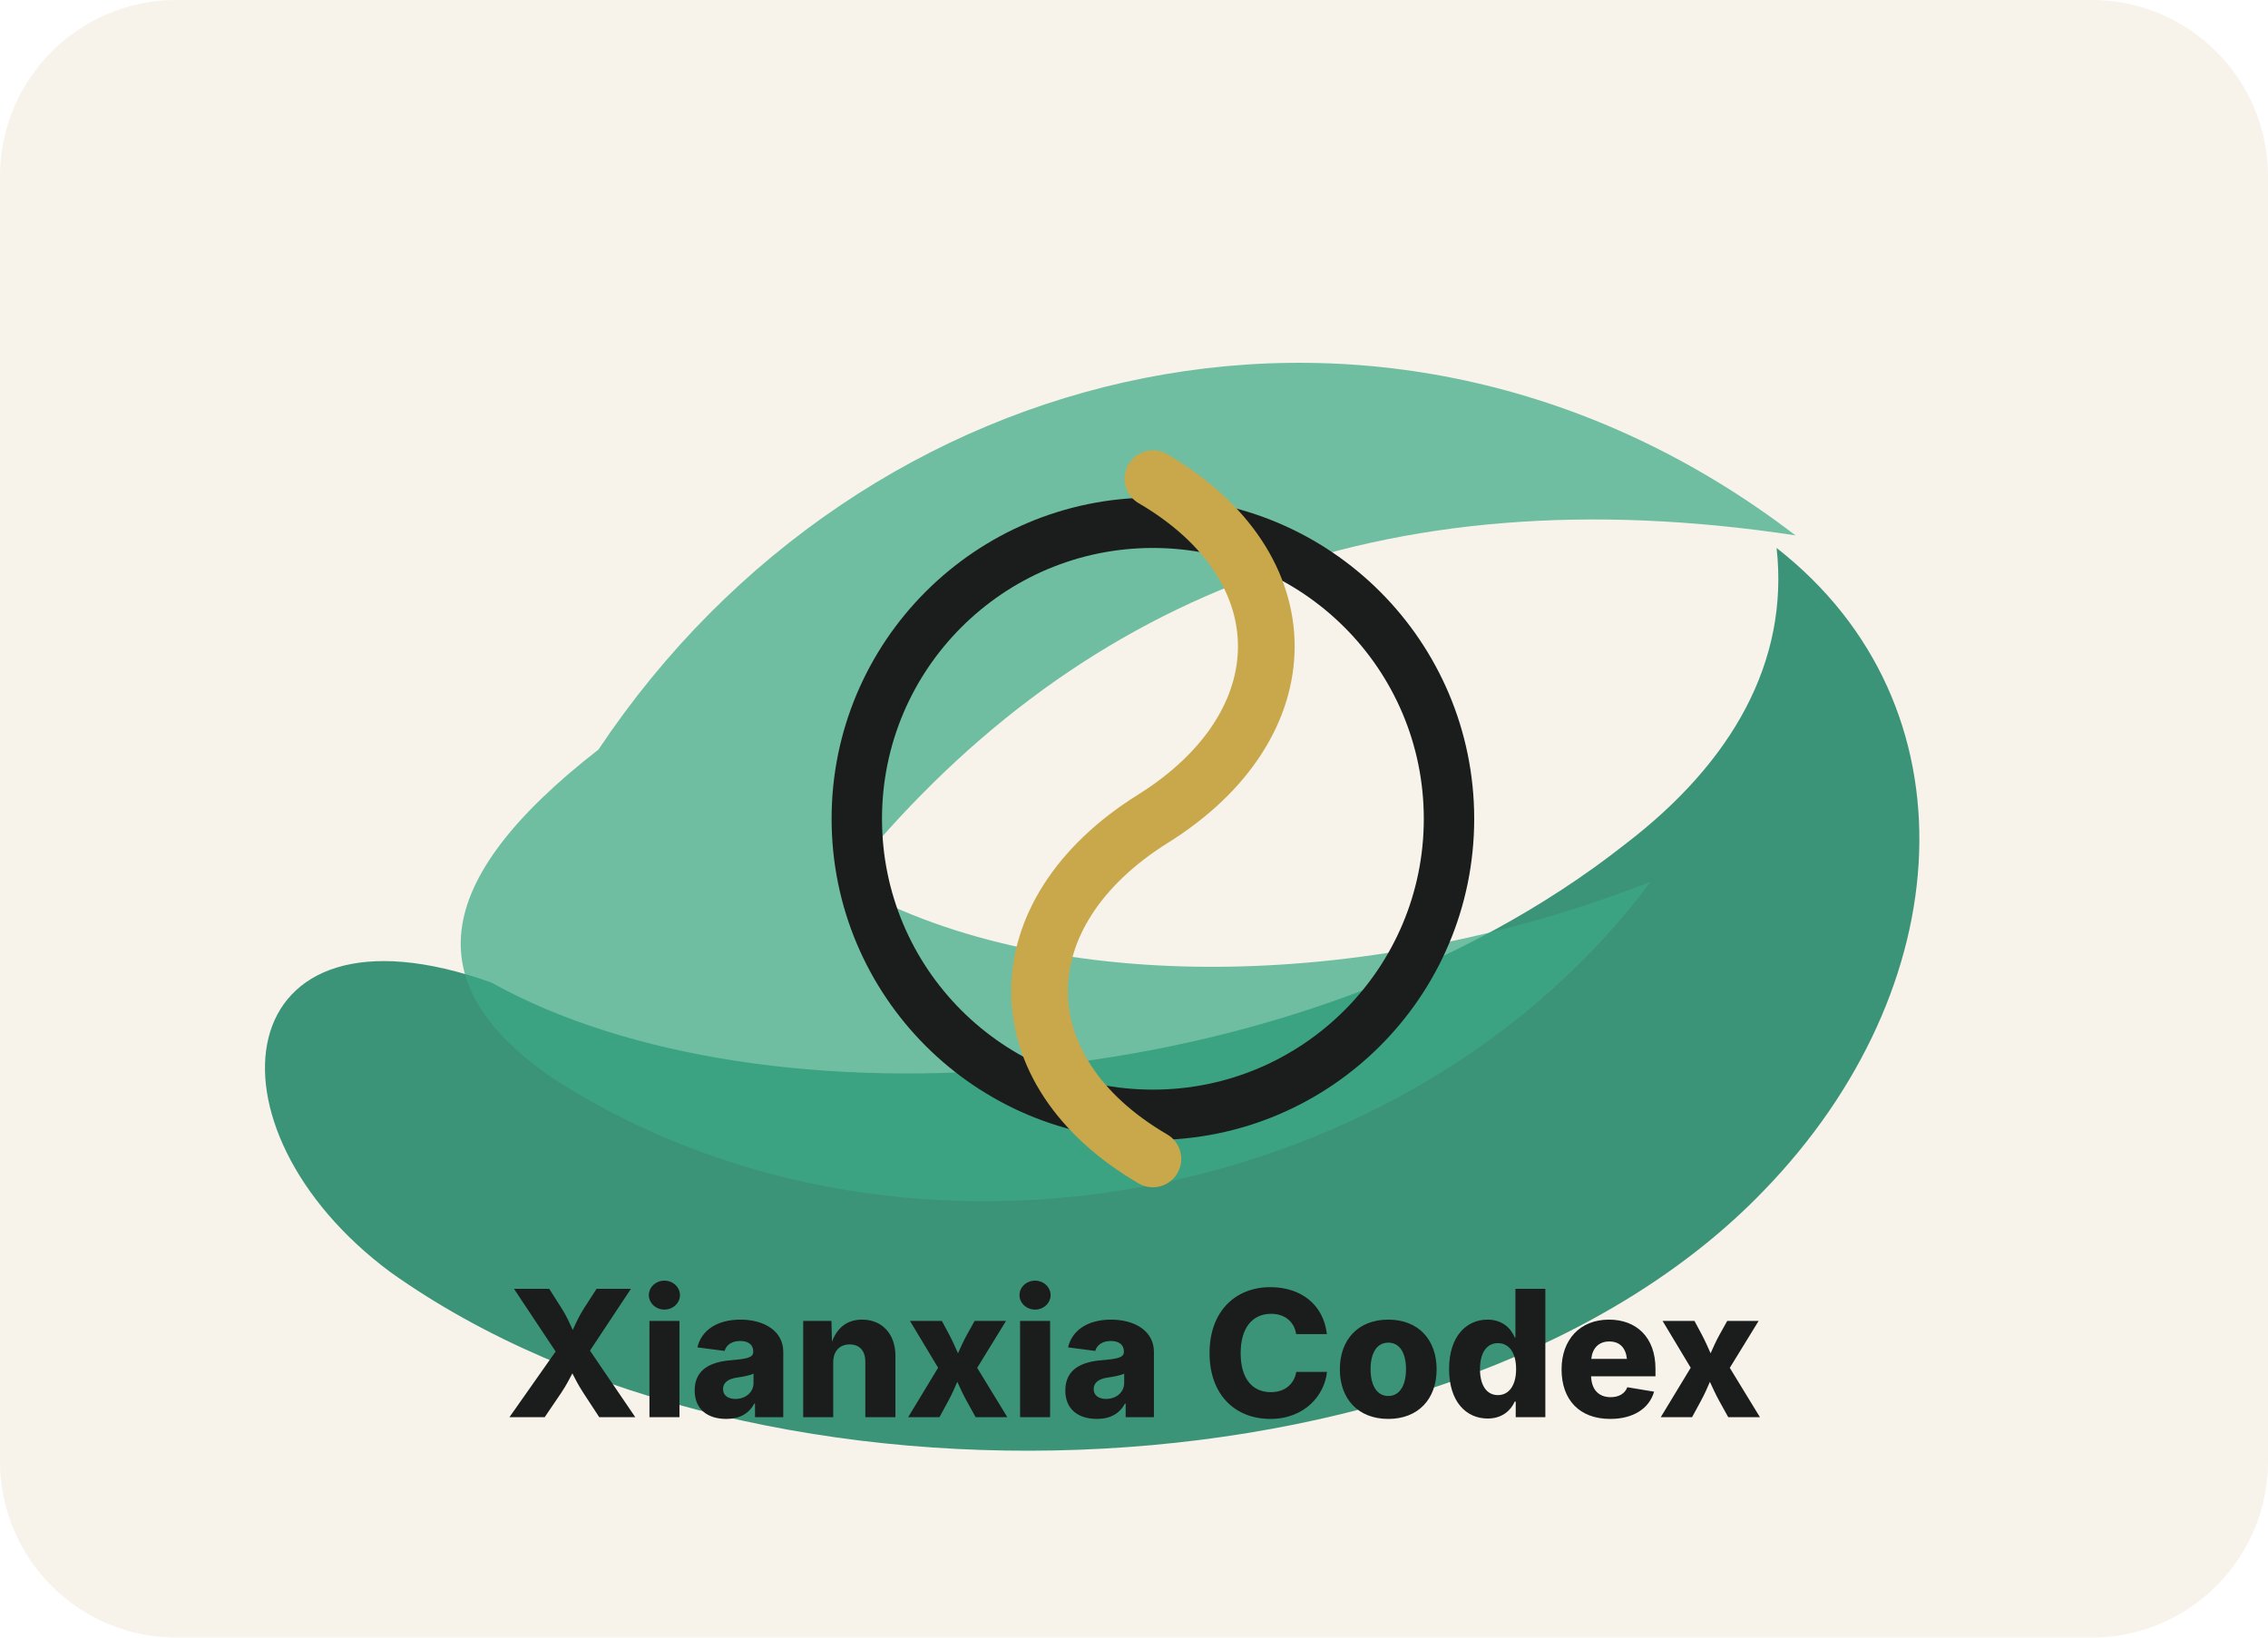
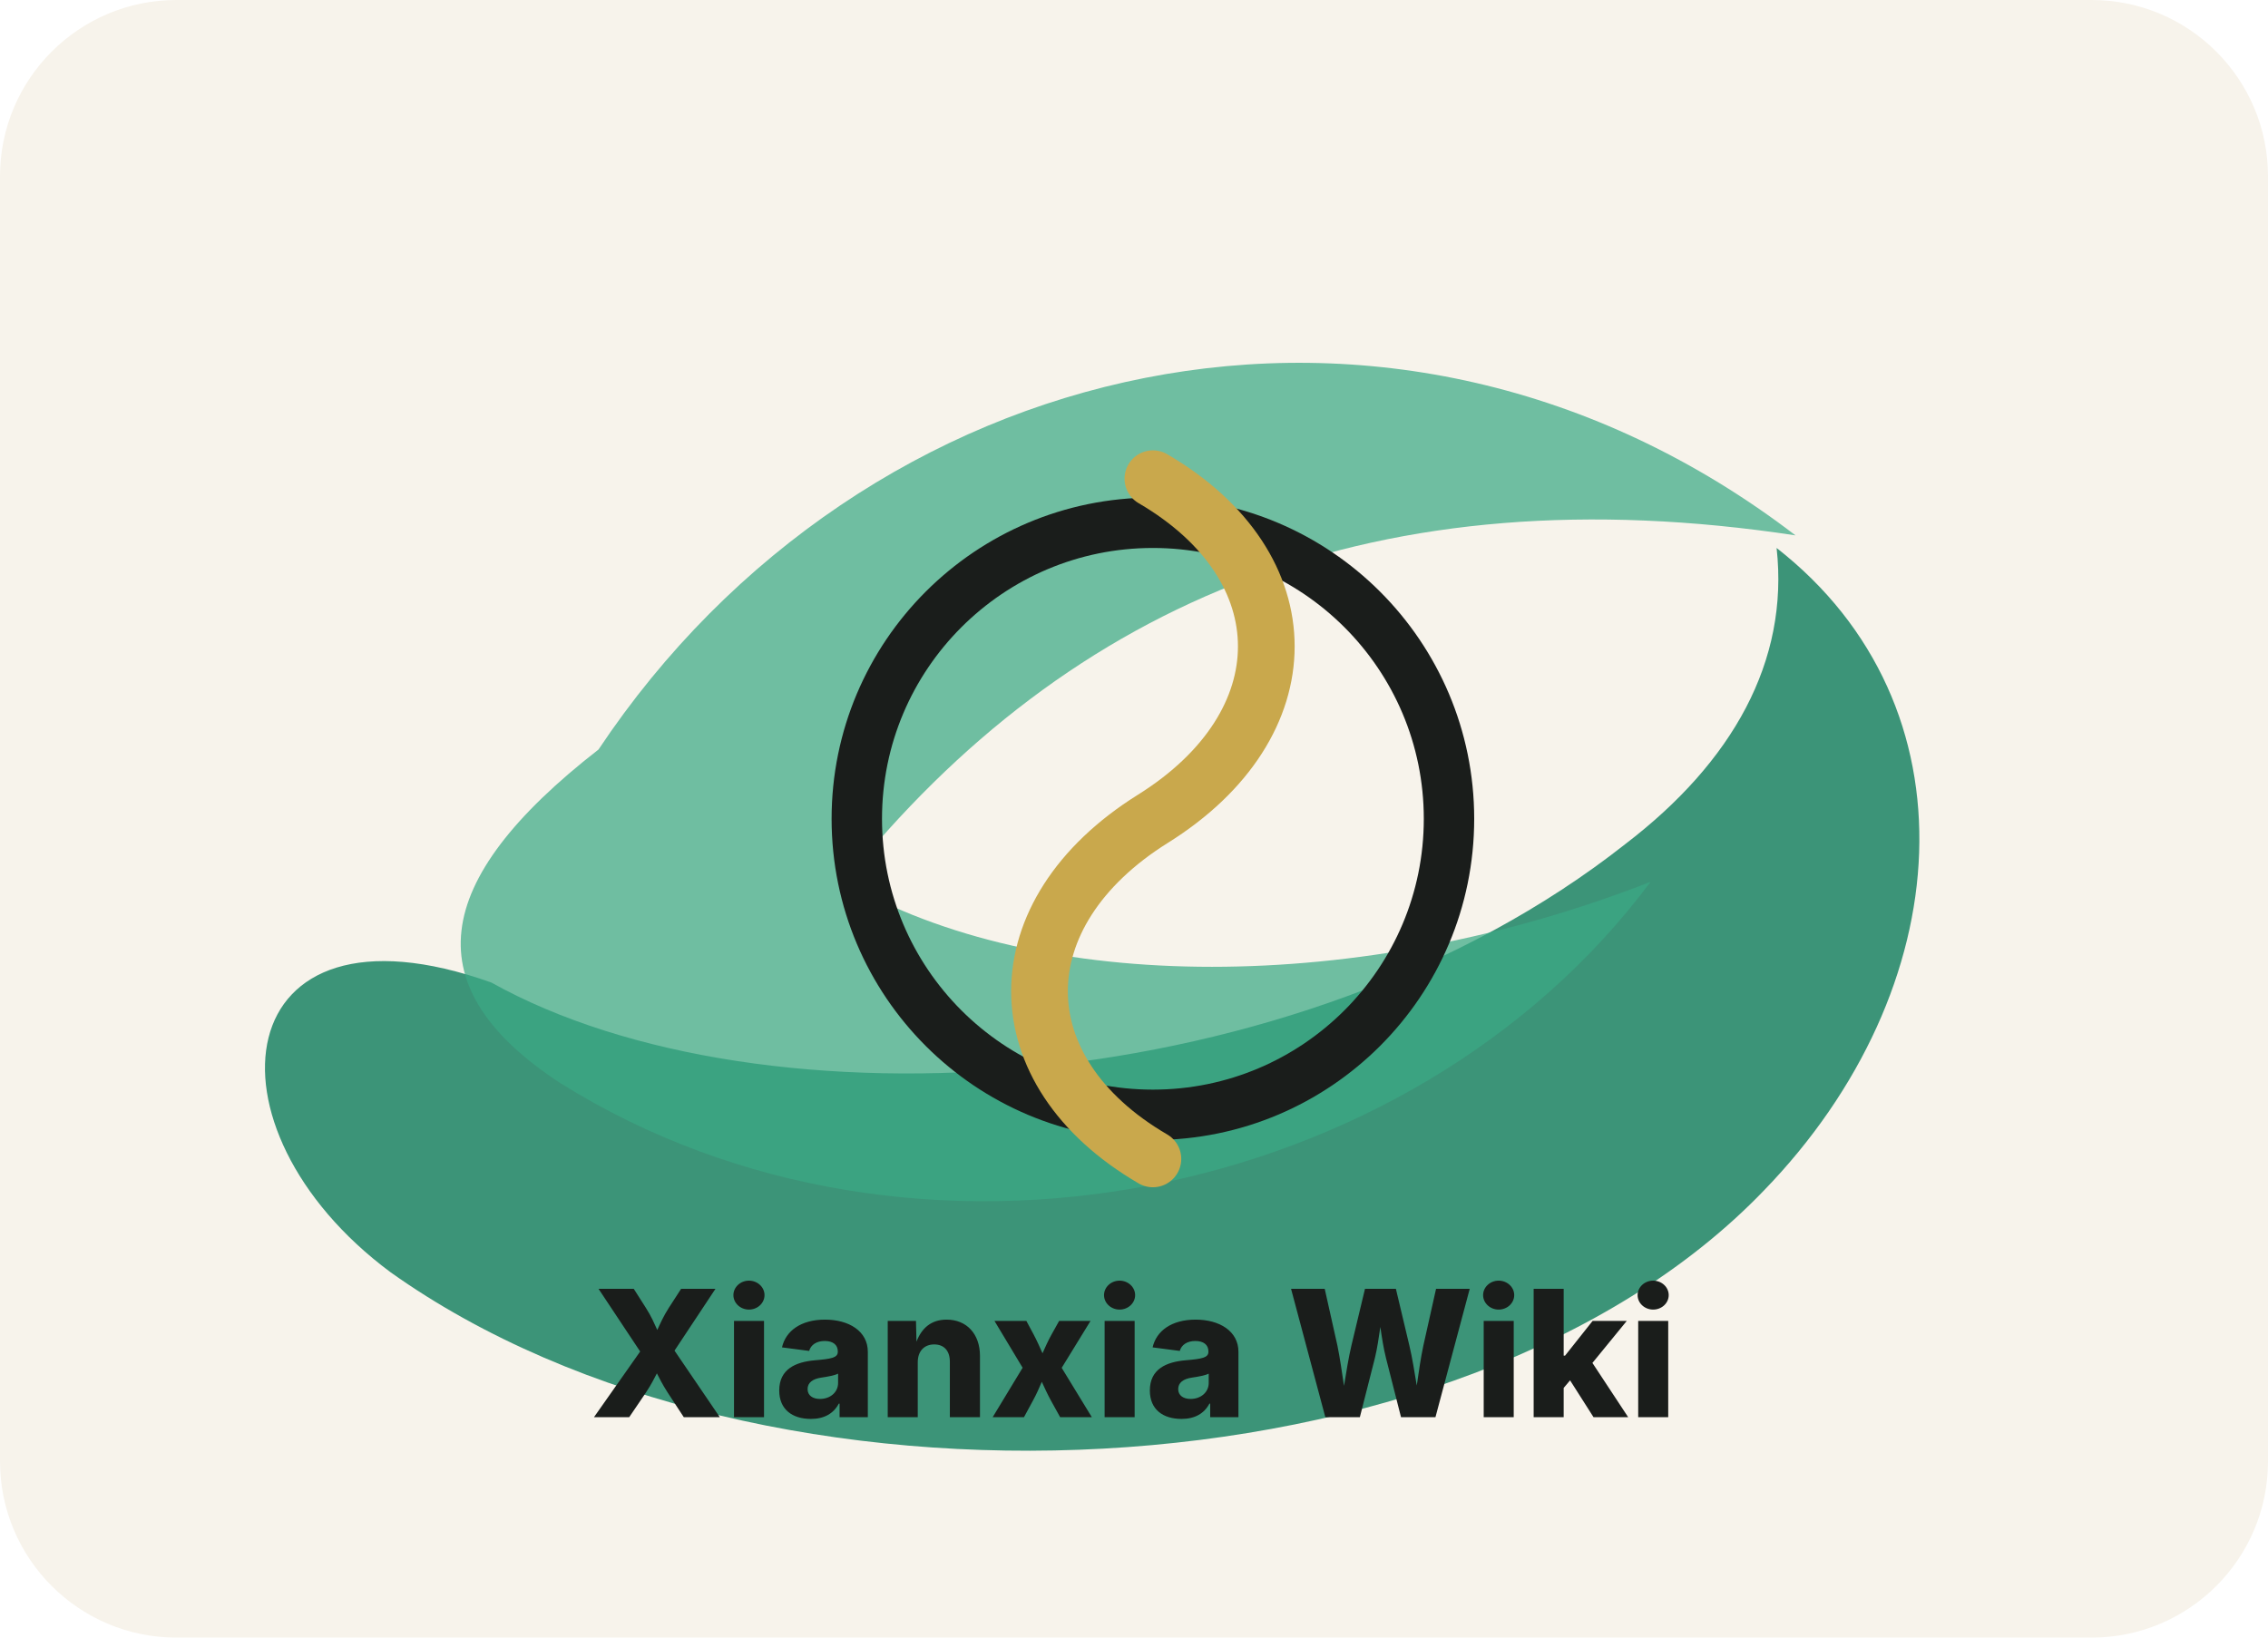
<svg xmlns="http://www.w3.org/2000/svg" viewBox="0 0 360 260" role="img" aria-labelledby="title desc">
  <rect width="360" height="260" rx="28" fill="#f7f3eb" />
  <path d="M78 156c43 24 128 19 180-22 17-13 26-29 24-47 32 25 29 70-2 102-48 50-159 55-218 13-31-23-26-61 16-46z" fill="#2d8c6f" opacity=".92" />
  <path d="M95 119c42-63 126-83 190-34-66-10-115 10-151 55 31 18 82 18 128 0-38 51-117 67-173 32-23-15-21-32 6-53z" fill="#3aa985" opacity=".72" />
  <circle cx="183" cy="130" r="47" fill="none" stroke="#1a1d1b" stroke-width="8" />
  <path d="M183 76c24 14 24 39 0 54s-24 40 0 54" fill="none" stroke="#c9a84c" stroke-width="9" stroke-linecap="round" />
-   <text x="180" y="225" text-anchor="middle" font-family="Inter, Arial, sans-serif" font-size="28" font-weight="800" fill="#1a1d1b">Xianxia Codex</text>
+   <text x="180" y="225" text-anchor="middle" font-family="Inter, Arial, sans-serif" font-size="28" font-weight="800" fill="#1a1d1b">Xianxia Wiki</text>
</svg>
